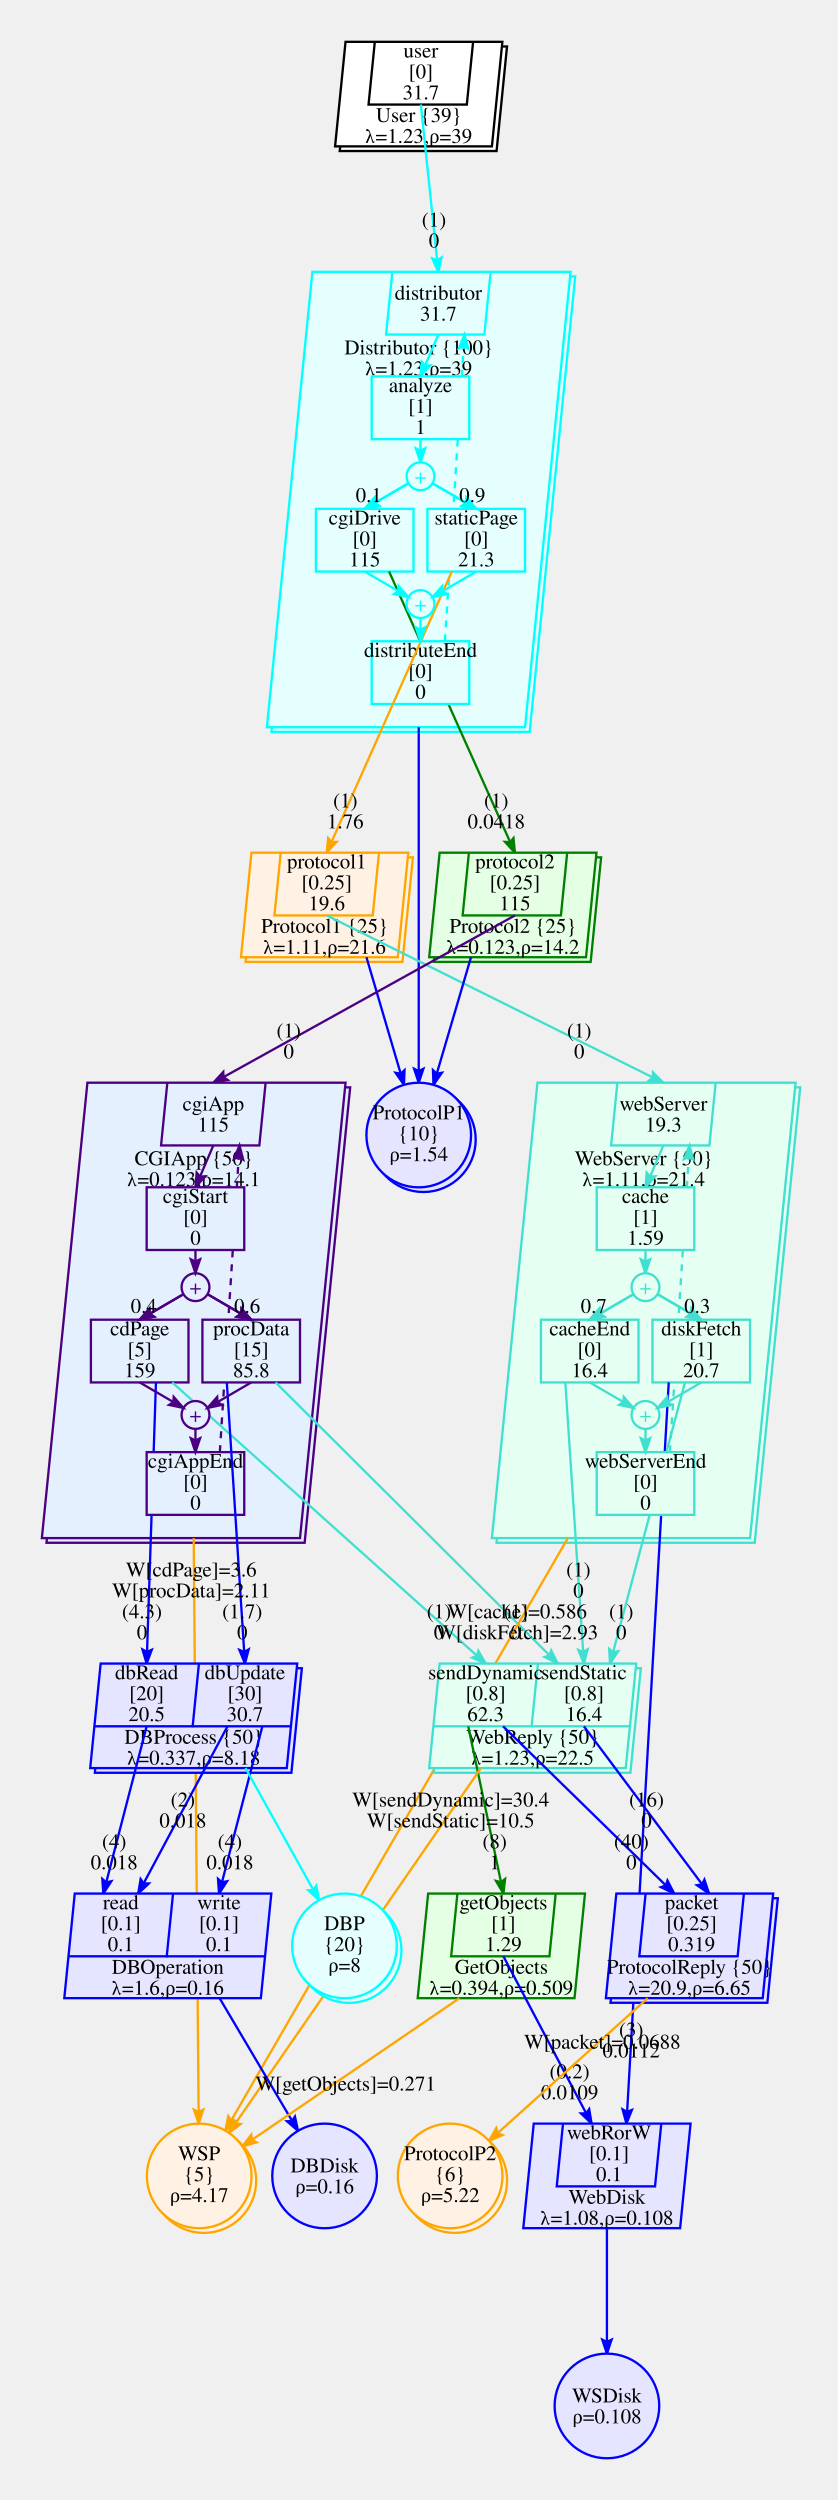
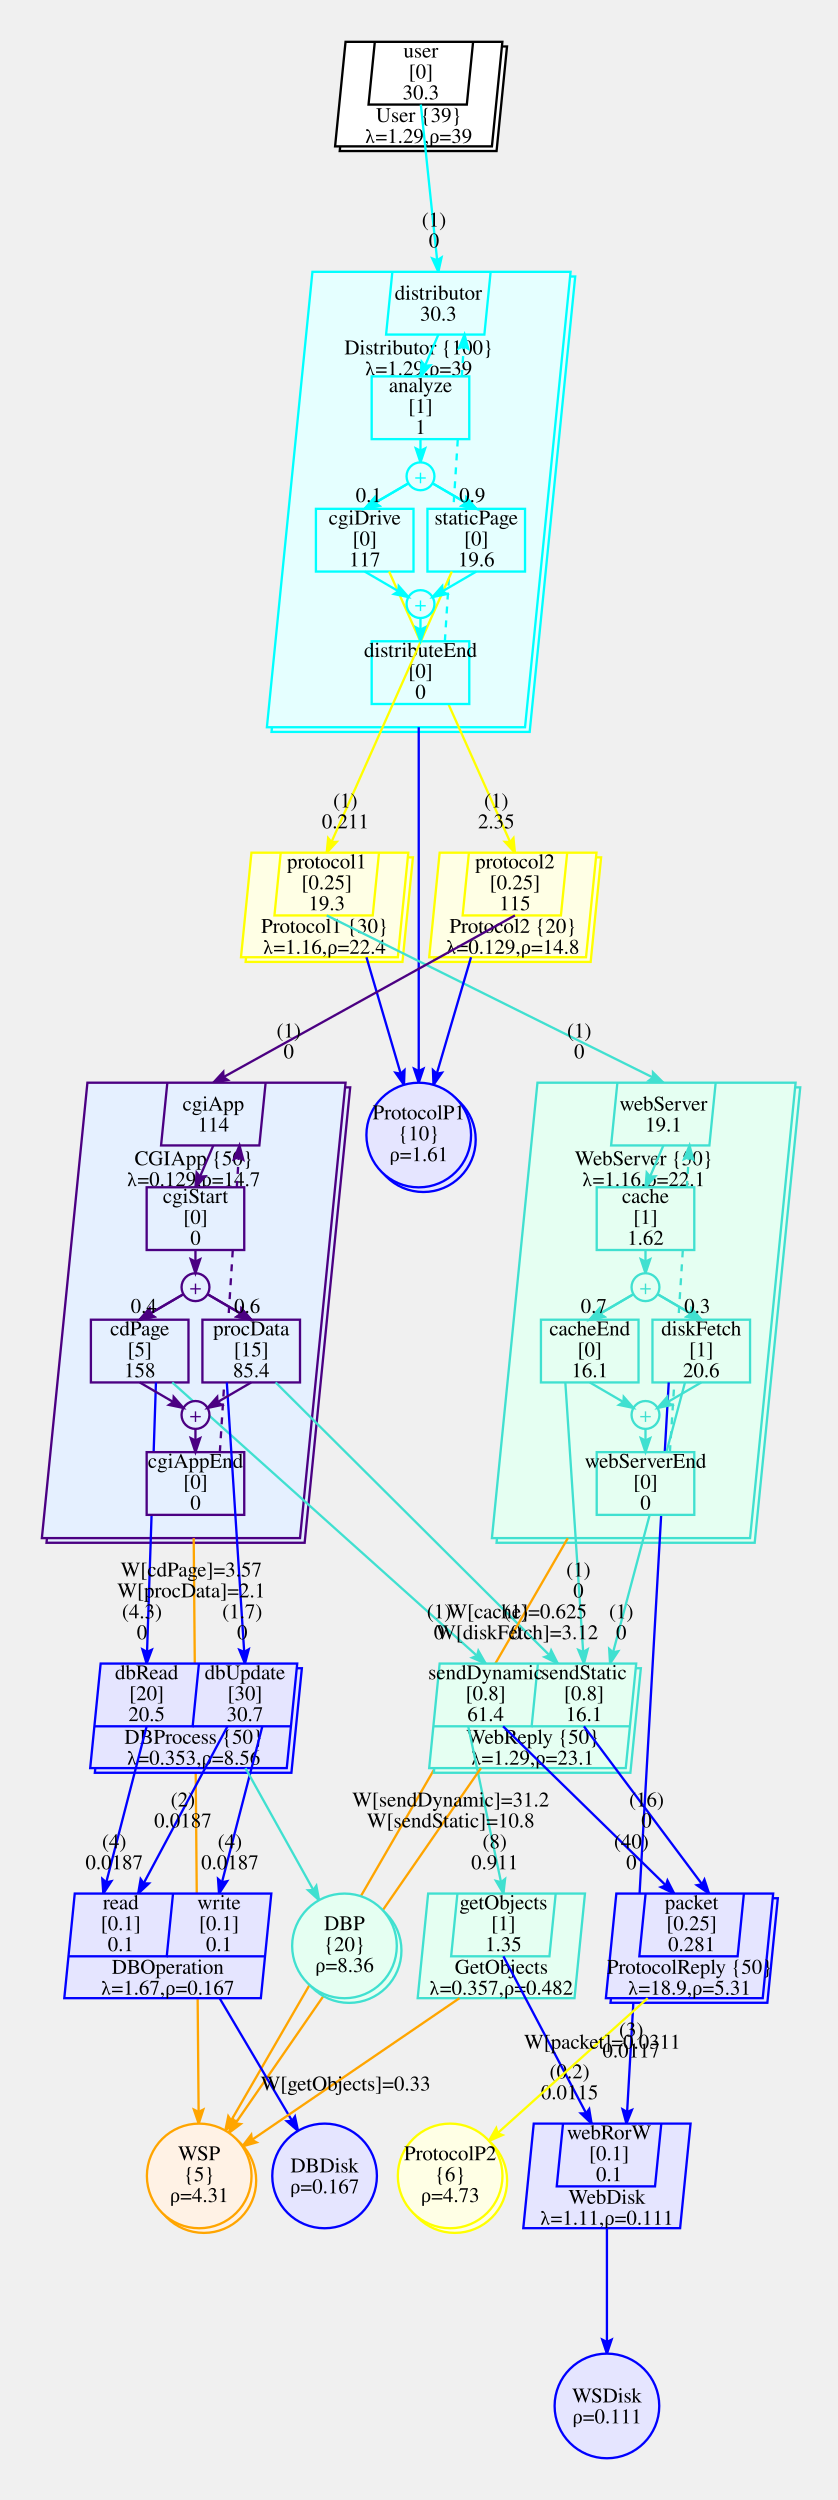
<svg xmlns="http://www.w3.org/2000/svg" width="5.006in" height="14.944in" viewBox="0 0 9010 26900">
  <polygon fill="#ffffff" stroke="black" stroke-width="25" points="3767.5,500 5455,500 5342.5,1625 3655,1625 " />
  <polygon fill="#ffffff" stroke="black" stroke-width="25" points="3717.5,450 5405,450 5292.5,1575 3605,1575 " />
-   <text x="4505" y="1538" font-family="Times" font-style="Roman" font-size="225" fill="black" text-anchor="middle">λ=1.23,ρ=39</text>
+   <text x="4505" y="1538" font-family="Times" font-style="Roman" font-size="225" fill="black" text-anchor="middle">λ=1.29,ρ=39</text>
  <text x="4505" y="1313" font-family="Times" font-style="Roman" font-size="225" fill="black" text-anchor="middle">User {39}</text>
  <polyline stroke="black" stroke-width="25" fill="none" points="4032.5,450 3965,1125 5022.5,1125 5090,450 " />
-   <text x="4528" y="1069" font-family="Times" font-style="Roman" font-size="225" fill="black" text-anchor="middle">31.7</text>
+   <text x="4528" y="1069" font-family="Times" font-style="Roman" font-size="225" fill="black" text-anchor="middle">30.3</text>
  <text x="4528" y="844" font-family="Times" font-style="Roman" font-size="225" fill="black" text-anchor="middle">[0]</text>
  <text x="4528" y="619" font-family="Times" font-style="Roman" font-size="225" fill="black" text-anchor="middle">user</text>
  <line x1="4527.5" y1="1125" x2="4716.25" y2="2925" stroke="Cyan" stroke-width="25" />
  <polygon fill="Cyan" stroke="Cyan" stroke-width="25" points="4716.25,2925 4750.33,2770.6 4703.21,2800.68 4650.88,2781.03 " />
  <text x="4669" y="2663" font-family="Times" font-style="Roman" font-size="225" fill="black" text-anchor="middle">0</text>
  <text x="4669" y="2438" font-family="Times" font-style="Roman" font-size="225" fill="black" text-anchor="middle">(1)</text>
  <polygon fill="#e5ffff" stroke="Cyan" stroke-width="25" points="3411.25,2975 6188.75,2975 5698.75,7875 2921.25,7875 " />
  <polygon fill="#e5ffff" stroke="Cyan" stroke-width="25" points="3361.25,2925 6138.75,2925 5648.75,7825 2871.25,7825 " />
-   <text x="4505" y="4038" font-family="Times" font-style="Roman" font-size="225" fill="black" text-anchor="middle">λ=1.23,ρ=39</text>
+   <text x="4505" y="4038" font-family="Times" font-style="Roman" font-size="225" fill="black" text-anchor="middle">λ=1.29,ρ=39</text>
  <text x="4505" y="3813" font-family="Times" font-style="Roman" font-size="225" fill="black" text-anchor="middle">Distributor {100}</text>
  <polyline stroke="Cyan" stroke-width="25" fill="none" points="4221.25,2925 4153.75,3600 5211.25,3600 5278.75,2925 " />
-   <text x="4716" y="3450" font-family="Times" font-style="Roman" font-size="225" fill="black" text-anchor="middle">31.7</text>
+   <text x="4716" y="3450" font-family="Times" font-style="Roman" font-size="225" fill="black" text-anchor="middle">30.3</text>
  <text x="4716" y="3225" font-family="Times" font-style="Roman" font-size="225" fill="black" text-anchor="middle">distributor</text>
  <line x1="4716.25" y1="3600" x2="4523.75" y2="4050" stroke="Cyan" stroke-width="25" />
  <polygon fill="Cyan" stroke="Cyan" stroke-width="25" points="4523.75,4050 4628.72,3931.75 4572.91,3935.07 4536.77,3892.42 " />
  <line x1="4786.25" y1="6900" x2="4997.5" y2="3600" stroke-dasharray="75" stroke="Cyan" stroke-width="25" />
  <polygon fill="Cyan" stroke="Cyan" stroke-width="25" points="4997.5,3600 4938.02,3746.5 4989.51,3724.74 5037.82,3752.89 " />
  <polygon fill="#e5ffff" stroke="Cyan" stroke-width="25" points="3998.75,4725 3998.75,4050 5048.75,4050 5048.75,4725 3998.75,4725 " />
  <text x="4524" y="4669" font-family="Times" font-style="Roman" font-size="225" fill="black" text-anchor="middle">1</text>
  <text x="4524" y="4444" font-family="Times" font-style="Roman" font-size="225" fill="black" text-anchor="middle">[1]</text>
  <text x="4524" y="4219" font-family="Times" font-style="Roman" font-size="225" fill="black" text-anchor="middle">analyze</text>
  <polygon fill="#e5ffff" stroke="Cyan" stroke-width="25" points="3398.75,6150 3398.75,5475 4448.75,5475 4448.75,6150 3398.75,6150 " />
-   <line x1="4186.25" y1="6150" x2="5540" y2="9175" stroke="Green" stroke-width="25" />
-   <polygon fill="Green" stroke="Green" stroke-width="25" points="5540,9175 5524.37,9017.66 5488.94,9060.9 5433.09,9058.51 " />
-   <text x="5339" y="8913" font-family="Times" font-style="Roman" font-size="225" fill="black" text-anchor="middle">0.0418</text>
+   <line x1="4186.25" y1="6150" x2="5540" y2="9175" stroke="Yellow" stroke-width="25" />
+   <polygon fill="Yellow" stroke="Yellow" stroke-width="25" points="5540,9175 5524.37,9017.66 5488.94,9060.9 5433.09,9058.51 " />
+   <text x="5339" y="8913" font-family="Times" font-style="Roman" font-size="225" fill="black" text-anchor="middle">2.35</text>
  <text x="5339" y="8688" font-family="Times" font-style="Roman" font-size="225" fill="black" text-anchor="middle">(1)</text>
-   <text x="3924" y="6094" font-family="Times" font-style="Roman" font-size="225" fill="black" text-anchor="middle">115</text>
+   <text x="3924" y="6094" font-family="Times" font-style="Roman" font-size="225" fill="black" text-anchor="middle">117</text>
  <text x="3924" y="5869" font-family="Times" font-style="Roman" font-size="225" fill="black" text-anchor="middle">[0]</text>
  <text x="3924" y="5644" font-family="Times" font-style="Roman" font-size="225" fill="black" text-anchor="middle">cgiDrive</text>
  <polygon fill="#e5ffff" stroke="Cyan" stroke-width="25" points="3998.75,7575 3998.75,6900 5048.75,6900 5048.75,7575 3998.75,7575 " />
  <text x="4524" y="7519" font-family="Times" font-style="Roman" font-size="225" fill="black" text-anchor="middle">0</text>
  <text x="4524" y="7294" font-family="Times" font-style="Roman" font-size="225" fill="black" text-anchor="middle">[0]</text>
  <text x="4524" y="7069" font-family="Times" font-style="Roman" font-size="225" fill="black" text-anchor="middle">distributeEnd</text>
  <polygon fill="#e5ffff" stroke="Cyan" stroke-width="25" points="4598.75,6150 4598.75,5475 5648.75,5475 5648.75,6150 4598.75,6150 " />
-   <line x1="4861.25" y1="6150" x2="3515" y2="9175" stroke="Orange" stroke-width="25" />
-   <polygon fill="Orange" stroke="Orange" stroke-width="25" points="3515,9175 3621.67,9058.29 3565.82,9060.8 3530.31,9017.63 " />
-   <text x="3715" y="8913" font-family="Times" font-style="Roman" font-size="225" fill="black" text-anchor="middle">1.76</text>
+   <line x1="4861.25" y1="6150" x2="3515" y2="9175" stroke="Yellow" stroke-width="25" />
+   <polygon fill="Yellow" stroke="Yellow" stroke-width="25" points="3515,9175 3621.67,9058.29 3565.82,9060.8 3530.31,9017.63 " />
+   <text x="3715" y="8913" font-family="Times" font-style="Roman" font-size="225" fill="black" text-anchor="middle">0.211</text>
  <text x="3715" y="8688" font-family="Times" font-style="Roman" font-size="225" fill="black" text-anchor="middle">(1)</text>
-   <text x="5124" y="6094" font-family="Times" font-style="Roman" font-size="225" fill="black" text-anchor="middle">21.3</text>
+   <text x="5124" y="6094" font-family="Times" font-style="Roman" font-size="225" fill="black" text-anchor="middle">19.6</text>
  <text x="5124" y="5869" font-family="Times" font-style="Roman" font-size="225" fill="black" text-anchor="middle">[0]</text>
  <text x="5124" y="5644" font-family="Times" font-style="Roman" font-size="225" fill="black" text-anchor="middle">staticPage</text>
  <line x1="4523.75" y1="4725" x2="4523.75" y2="4975" stroke="Cyan" stroke-width="25" />
  <polygon fill="Cyan" stroke="Cyan" stroke-width="25" points="4523.75,4975 4573.75,4825 4523.75,4850 4473.75,4825 " />
  <circle cx="4524" cy="6500" r="150" fill="#e5ffff" stroke="Cyan" stroke-width="25" />
  <text x="4524" y="6575" font-family="Times" font-style="Roman" font-size="225" fill="Cyan" text-anchor="middle">+</text>
  <line x1="3923.75" y1="6150" x2="4394.18" y2="6424.42" stroke="Cyan" stroke-width="25" />
  <polygon fill="Cyan" stroke="Cyan" stroke-width="25" points="4394.18,6424.42 4289.81,6305.65 4286.21,6361.44 4239.42,6392.03 " />
  <line x1="5123.75" y1="6150" x2="4653.32" y2="6424.42" stroke="Cyan" stroke-width="25" />
  <polygon fill="Cyan" stroke="Cyan" stroke-width="25" points="4653.32,6424.42 4808.08,6392.03 4761.29,6361.44 4757.69,6305.65 " />
  <circle cx="4524" cy="5125" r="150" fill="#e5ffff" stroke="Cyan" stroke-width="25" />
  <text x="4524" y="5200" font-family="Times" font-style="Roman" font-size="225" fill="Cyan" text-anchor="middle">+</text>
  <line x1="4394.18" y1="5200.58" x2="3923.75" y2="5475" stroke="Cyan" stroke-width="25" />
  <polygon fill="Cyan" stroke="Cyan" stroke-width="25" points="3923.75,5475 4078.51,5442.61 4031.72,5412.02 4028.12,5356.23 " />
  <line x1="4653.32" y1="5200.58" x2="5123.75" y2="5475" stroke="Cyan" stroke-width="25" />
  <polygon fill="Cyan" stroke="Cyan" stroke-width="25" points="5123.75,5475 5019.38,5356.23 5015.78,5412.02 4968.99,5442.61 " />
  <line x1="4394.18" y1="5200.58" x2="3923.75" y2="5475" stroke="Cyan" stroke-width="25" />
  <polygon fill="Cyan" stroke="Cyan" stroke-width="25" points="3923.75,5475 4078.51,5442.61 4031.72,5412.02 4028.12,5356.23 " />
  <line x1="4653.32" y1="5200.58" x2="5123.75" y2="5475" stroke="Cyan" stroke-width="25" />
  <polygon fill="Cyan" stroke="Cyan" stroke-width="25" points="5123.75,5475 5019.38,5356.23 5015.78,5412.02 4968.99,5442.61 " />
  <text x="3967" y="5402" font-family="Times" font-style="Roman" font-size="225" fill="black" text-anchor="middle">0.1</text>
  <text x="5081" y="5402" font-family="Times" font-style="Roman" font-size="225" fill="black" text-anchor="middle">0.9</text>
  <line x1="4523.75" y1="6650" x2="4523.75" y2="6900" stroke="Cyan" stroke-width="25" />
  <polygon fill="Cyan" stroke="Cyan" stroke-width="25" points="4523.75,6900 4573.75,6750 4523.75,6775 4473.75,6750 " />
  <line x1="4505" y1="7825" x2="4505" y2="11650" stroke="Blue" stroke-width="25" />
  <polygon fill="Blue" stroke="Blue" stroke-width="25" points="4505,11650 4555,11500 4505,11525 4455,11500 " />
-   <polygon fill="#fff2e5" stroke="Orange" stroke-width="25" points="2755,9225 4442.5,9225 4330,10350 2642.5,10350 " />
-   <polygon fill="#fff2e5" stroke="Orange" stroke-width="25" points="2705,9175 4392.5,9175 4280,10300 2592.5,10300 " />
-   <text x="3492" y="10263" font-family="Times" font-style="Roman" font-size="225" fill="black" text-anchor="middle">λ=1.11,ρ=21.6</text>
-   <text x="3492" y="10038" font-family="Times" font-style="Roman" font-size="225" fill="black" text-anchor="middle">Protocol1 {25}</text>
-   <polyline stroke="Orange" stroke-width="25" fill="none" points="3020,9175 2952.5,9850 4010,9850 4077.5,9175 " />
-   <text x="3515" y="9794" font-family="Times" font-style="Roman" font-size="225" fill="black" text-anchor="middle">19.6</text>
+   <polygon fill="#ffffe5" stroke="Yellow" stroke-width="25" points="2755,9225 4442.5,9225 4330,10350 2642.5,10350 " />
+   <polygon fill="#ffffe5" stroke="Yellow" stroke-width="25" points="2705,9175 4392.5,9175 4280,10300 2592.5,10300 " />
+   <text x="3492" y="10263" font-family="Times" font-style="Roman" font-size="225" fill="black" text-anchor="middle">λ=1.16,ρ=22.4</text>
+   <text x="3492" y="10038" font-family="Times" font-style="Roman" font-size="225" fill="black" text-anchor="middle">Protocol1 {30}</text>
+   <polyline stroke="Yellow" stroke-width="25" fill="none" points="3020,9175 2952.5,9850 4010,9850 4077.5,9175 " />
+   <text x="3515" y="9794" font-family="Times" font-style="Roman" font-size="225" fill="black" text-anchor="middle">19.3</text>
  <text x="3515" y="9569" font-family="Times" font-style="Roman" font-size="225" fill="black" text-anchor="middle">[0.25]</text>
  <text x="3515" y="9344" font-family="Times" font-style="Roman" font-size="225" fill="black" text-anchor="middle">protocol1</text>
  <line x1="3515" y1="9850" x2="7137.5" y2="11650" stroke="Turquoise" stroke-width="25" />
  <polygon fill="Turquoise" stroke="Turquoise" stroke-width="25" points="7137.5,11650 7025.42,11538.5 7025.56,11594.4 6980.92,11628 " />
  <text x="6232" y="11388" font-family="Times" font-style="Roman" font-size="225" fill="black" text-anchor="middle">0</text>
  <text x="6232" y="11163" font-family="Times" font-style="Roman" font-size="225" fill="black" text-anchor="middle">(1)</text>
  <line x1="3942.5" y1="10300" x2="4346.28" y2="11672.9" stroke="Blue" stroke-width="25" />
  <polygon fill="Blue" stroke="Blue" stroke-width="25" points="4346.28,11672.9 4351.92,11514.8 4311.01,11552.9 4255.99,11543.1 " />
-   <polygon fill="#e5ffe5" stroke="Green" stroke-width="25" points="4780,9225 6467.5,9225 6355,10350 4667.5,10350 " />
-   <polygon fill="#e5ffe5" stroke="Green" stroke-width="25" points="4730,9175 6417.5,9175 6305,10300 4617.5,10300 " />
-   <text x="5518" y="10263" font-family="Times" font-style="Roman" font-size="225" fill="black" text-anchor="middle">λ=0.123,ρ=14.2</text>
-   <text x="5518" y="10038" font-family="Times" font-style="Roman" font-size="225" fill="black" text-anchor="middle">Protocol2 {25}</text>
-   <polyline stroke="Green" stroke-width="25" fill="none" points="5045,9175 4977.5,9850 6035,9850 6102.5,9175 " />
+   <polygon fill="#ffffe5" stroke="Yellow" stroke-width="25" points="4780,9225 6467.5,9225 6355,10350 4667.5,10350 " />
+   <polygon fill="#ffffe5" stroke="Yellow" stroke-width="25" points="4730,9175 6417.5,9175 6305,10300 4617.5,10300 " />
+   <text x="5518" y="10263" font-family="Times" font-style="Roman" font-size="225" fill="black" text-anchor="middle">λ=0.129,ρ=14.8</text>
+   <text x="5518" y="10038" font-family="Times" font-style="Roman" font-size="225" fill="black" text-anchor="middle">Protocol2 {20}</text>
+   <polyline stroke="Yellow" stroke-width="25" fill="none" points="5045,9175 4977.5,9850 6035,9850 6102.5,9175 " />
  <text x="5540" y="9794" font-family="Times" font-style="Roman" font-size="225" fill="black" text-anchor="middle">115</text>
  <text x="5540" y="9569" font-family="Times" font-style="Roman" font-size="225" fill="black" text-anchor="middle">[0.25]</text>
  <text x="5540" y="9344" font-family="Times" font-style="Roman" font-size="225" fill="black" text-anchor="middle">protocol2</text>
  <line x1="5540" y1="9850" x2="2295" y2="11650" stroke="Indigo" stroke-width="25" />
  <polygon fill="Indigo" stroke="Indigo" stroke-width="25" points="2295,11650 2450.42,11621 2404.31,11589.4 2401.92,11533.5 " />
  <text x="3106" y="11388" font-family="Times" font-style="Roman" font-size="225" fill="black" text-anchor="middle">0</text>
  <text x="3106" y="11163" font-family="Times" font-style="Roman" font-size="225" fill="black" text-anchor="middle">(1)</text>
  <line x1="5067.5" y1="10300" x2="4663.72" y2="11672.9" stroke="Blue" stroke-width="25" />
  <polygon fill="Blue" stroke="Blue" stroke-width="25" points="4663.72,11672.9 4754.01,11543.1 4698.99,11552.9 4658.08,11514.8 " />
  <polygon fill="#e5f0ff" stroke="Indigo" stroke-width="25" points="990,11700 3767.5,11700 3277.5,16600 500,16600 " />
  <polygon fill="#e5f0ff" stroke="Indigo" stroke-width="25" points="940,11650 3717.5,11650 3227.5,16550 450,16550 " />
-   <text x="2084" y="12763" font-family="Times" font-style="Roman" font-size="225" fill="black" text-anchor="middle">λ=0.123,ρ=14.1</text>
+   <text x="2084" y="12763" font-family="Times" font-style="Roman" font-size="225" fill="black" text-anchor="middle">λ=0.129,ρ=14.7</text>
  <text x="2084" y="12538" font-family="Times" font-style="Roman" font-size="225" fill="black" text-anchor="middle">CGIApp {50}</text>
  <polyline stroke="Indigo" stroke-width="25" fill="none" points="1800,11650 1732.5,12325 2790,12325 2857.5,11650 " />
-   <text x="2295" y="12175" font-family="Times" font-style="Roman" font-size="225" fill="black" text-anchor="middle">115</text>
+   <text x="2295" y="12175" font-family="Times" font-style="Roman" font-size="225" fill="black" text-anchor="middle">114</text>
  <text x="2295" y="11950" font-family="Times" font-style="Roman" font-size="225" fill="black" text-anchor="middle">cgiApp</text>
  <line x1="2295" y1="12325" x2="2102.5" y2="12775" stroke="Indigo" stroke-width="25" />
  <polygon fill="Indigo" stroke="Indigo" stroke-width="25" points="2102.5,12775 2207.47,12656.8 2151.66,12660.1 2115.52,12617.4 " />
  <line x1="2365" y1="15625" x2="2576.25" y2="12325" stroke-dasharray="75" stroke="Indigo" stroke-width="25" />
  <polygon fill="Indigo" stroke="Indigo" stroke-width="25" points="2576.25,12325 2516.77,12471.5 2568.26,12449.7 2616.57,12477.9 " />
  <polygon fill="#e5f0ff" stroke="Indigo" stroke-width="25" points="977.5,14875 977.5,14200 2027.5,14200 2027.5,14875 977.5,14875 " />
  <line x1="1677.5" y1="14875" x2="1577.5" y2="17900" stroke="Blue" stroke-width="25" />
  <polygon fill="Blue" stroke="Blue" stroke-width="25" points="1577.5,17900 1632.43,17751.7 1581.63,17775.1 1532.48,17748.4 " />
  <text x="1527" y="17638" font-family="Times" font-style="Roman" font-size="225" fill="black" text-anchor="middle">0</text>
  <text x="1527" y="17413" font-family="Times" font-style="Roman" font-size="225" fill="black" text-anchor="middle">(4.3)</text>
  <line x1="1852.5" y1="14875" x2="5225" y2="17900" stroke="Turquoise" stroke-width="25" />
  <polygon fill="Turquoise" stroke="Turquoise" stroke-width="25" points="5225,17900 5146.72,17762.6 5131.95,17816.5 5079.95,17837.1 " />
  <text x="4723" y="17638" font-family="Times" font-style="Roman" font-size="225" fill="black" text-anchor="middle">0</text>
  <text x="4723" y="17413" font-family="Times" font-style="Roman" font-size="225" fill="black" text-anchor="middle">(1)</text>
-   <text x="1503" y="14819" font-family="Times" font-style="Roman" font-size="225" fill="black" text-anchor="middle">159</text>
+   <text x="1503" y="14819" font-family="Times" font-style="Roman" font-size="225" fill="black" text-anchor="middle">158</text>
  <text x="1503" y="14594" font-family="Times" font-style="Roman" font-size="225" fill="black" text-anchor="middle">[5]</text>
  <text x="1503" y="14369" font-family="Times" font-style="Roman" font-size="225" fill="black" text-anchor="middle">cdPage</text>
  <polygon fill="#e5f0ff" stroke="Indigo" stroke-width="25" points="1577.5,16300 1577.5,15625 2627.5,15625 2627.5,16300 1577.5,16300 " />
  <text x="2103" y="16244" font-family="Times" font-style="Roman" font-size="225" fill="black" text-anchor="middle">0</text>
  <text x="2103" y="16019" font-family="Times" font-style="Roman" font-size="225" fill="black" text-anchor="middle">[0]</text>
  <text x="2103" y="15794" font-family="Times" font-style="Roman" font-size="225" fill="black" text-anchor="middle">cgiAppEnd</text>
  <polygon fill="#e5f0ff" stroke="Indigo" stroke-width="25" points="1577.5,13450 1577.5,12775 2627.5,12775 2627.5,13450 1577.5,13450 " />
  <text x="2103" y="13394" font-family="Times" font-style="Roman" font-size="225" fill="black" text-anchor="middle">0</text>
  <text x="2103" y="13169" font-family="Times" font-style="Roman" font-size="225" fill="black" text-anchor="middle">[0]</text>
  <text x="2103" y="12944" font-family="Times" font-style="Roman" font-size="225" fill="black" text-anchor="middle">cgiStart</text>
  <polygon fill="#e5f0ff" stroke="Indigo" stroke-width="25" points="2177.5,14875 2177.5,14200 3227.5,14200 3227.5,14875 2177.5,14875 " />
  <line x1="2440" y1="14875" x2="2635" y2="17900" stroke="Blue" stroke-width="25" />
  <polygon fill="Blue" stroke="Blue" stroke-width="25" points="2635,17900 2675.25,17747.1 2626.96,17775.3 2575.45,17753.5 " />
  <text x="2606" y="17638" font-family="Times" font-style="Roman" font-size="225" fill="black" text-anchor="middle">0</text>
  <text x="2606" y="17413" font-family="Times" font-style="Roman" font-size="225" fill="black" text-anchor="middle">(1.7)</text>
  <line x1="2965" y1="14875" x2="6001.25" y2="17900" stroke="Turquoise" stroke-width="25" />
  <polygon fill="Turquoise" stroke="Turquoise" stroke-width="25" points="6001.25,17900 5930.28,17758.7 5912.7,17811.8 5859.7,17829.6 " />
  <text x="5550" y="17638" font-family="Times" font-style="Roman" font-size="225" fill="black" text-anchor="middle">0</text>
  <text x="5550" y="17413" font-family="Times" font-style="Roman" font-size="225" fill="black" text-anchor="middle">(1)</text>
-   <text x="2703" y="14819" font-family="Times" font-style="Roman" font-size="225" fill="black" text-anchor="middle">85.8</text>
+   <text x="2703" y="14819" font-family="Times" font-style="Roman" font-size="225" fill="black" text-anchor="middle">85.4</text>
  <text x="2703" y="14594" font-family="Times" font-style="Roman" font-size="225" fill="black" text-anchor="middle">[15]</text>
  <text x="2703" y="14369" font-family="Times" font-style="Roman" font-size="225" fill="black" text-anchor="middle">procData</text>
  <circle cx="2103" cy="15225" r="150" fill="#e5f0ff" stroke="Indigo" stroke-width="25" />
  <text x="2103" y="15300" font-family="Times" font-style="Roman" font-size="225" fill="Indigo" text-anchor="middle">+</text>
  <line x1="1502.5" y1="14875" x2="1972.93" y2="15149.4" stroke="Indigo" stroke-width="25" />
  <polygon fill="Indigo" stroke="Indigo" stroke-width="25" points="1972.93,15149.4 1868.56,15030.6 1864.96,15086.4 1818.17,15117 " />
  <line x1="2702.5" y1="14875" x2="2232.07" y2="15149.4" stroke="Indigo" stroke-width="25" />
  <polygon fill="Indigo" stroke="Indigo" stroke-width="25" points="2232.07,15149.4 2386.83,15117 2340.04,15086.4 2336.44,15030.6 " />
  <circle cx="2103" cy="13850" r="150" fill="#e5f0ff" stroke="Indigo" stroke-width="25" />
  <text x="2103" y="13925" font-family="Times" font-style="Roman" font-size="225" fill="Indigo" text-anchor="middle">+</text>
  <line x1="1972.93" y1="13925.6" x2="1502.5" y2="14200" stroke="Indigo" stroke-width="25" />
  <polygon fill="Indigo" stroke="Indigo" stroke-width="25" points="1502.5,14200 1657.26,14167.6 1610.47,14137 1606.87,14081.2 " />
  <line x1="2232.07" y1="13925.6" x2="2702.5" y2="14200" stroke="Indigo" stroke-width="25" />
  <polygon fill="Indigo" stroke="Indigo" stroke-width="25" points="2702.5,14200 2598.13,14081.2 2594.53,14137 2547.74,14167.6 " />
  <line x1="1972.93" y1="13925.6" x2="1502.5" y2="14200" stroke="Indigo" stroke-width="25" />
  <polygon fill="Indigo" stroke="Indigo" stroke-width="25" points="1502.5,14200 1657.26,14167.6 1610.47,14137 1606.87,14081.2 " />
  <line x1="2232.07" y1="13925.6" x2="2702.5" y2="14200" stroke="Indigo" stroke-width="25" />
  <polygon fill="Indigo" stroke="Indigo" stroke-width="25" points="2702.5,14200 2598.13,14081.2 2594.53,14137 2547.74,14167.6 " />
  <text x="1546" y="14127" font-family="Times" font-style="Roman" font-size="225" fill="black" text-anchor="middle">0.4</text>
  <text x="2659" y="14127" font-family="Times" font-style="Roman" font-size="225" fill="black" text-anchor="middle">0.6</text>
  <line x1="2102.5" y1="15375" x2="2102.5" y2="15625" stroke="Indigo" stroke-width="25" />
  <polygon fill="Indigo" stroke="Indigo" stroke-width="25" points="2102.5,15625 2152.5,15475 2102.5,15500 2052.5,15475 " />
  <line x1="2102.5" y1="13450" x2="2102.5" y2="13700" stroke="Indigo" stroke-width="25" />
  <polygon fill="Indigo" stroke="Indigo" stroke-width="25" points="2102.5,13700 2152.5,13550 2102.5,13575 2052.5,13550 " />
  <line x1="2083.75" y1="16550" x2="2137.68" y2="22850" stroke="Orange" stroke-width="25" />
  <polygon fill="Orange" stroke="Orange" stroke-width="25" points="2137.68,22850 2186.4,22699.6 2136.61,22725 2086.4,22700.5 " />
-   <text x="2057" y="17188" font-family="Times" font-style="Roman" font-size="225" fill="black" text-anchor="middle">W[procData]=2.11</text>
-   <text x="2057" y="16963" font-family="Times" font-style="Roman" font-size="225" fill="black" text-anchor="middle">W[cdPage]=3.6</text>
+   <text x="2057" y="17188" font-family="Times" font-style="Roman" font-size="225" fill="black" text-anchor="middle">W[procData]=2.1</text>
+   <text x="2057" y="16963" font-family="Times" font-style="Roman" font-size="225" fill="black" text-anchor="middle">W[cdPage]=3.57</text>
  <circle cx="4555" cy="12263" r="563" fill="#e5e5ff" stroke="Blue" stroke-width="25" />
  <circle cx="4505" cy="12213" r="563" fill="#e5e5ff" stroke="Blue" stroke-width="25" />
-   <text x="4505" y="12494" font-family="Times" font-style="Roman" font-size="225" fill="black" text-anchor="middle">ρ=1.54</text>
+   <text x="4505" y="12494" font-family="Times" font-style="Roman" font-size="225" fill="black" text-anchor="middle">ρ=1.61</text>
  <text x="4505" y="12269" font-family="Times" font-style="Roman" font-size="225" fill="black" text-anchor="middle">{10}</text>
  <text x="4505" y="12044" font-family="Times" font-style="Roman" font-size="225" fill="black" text-anchor="middle">ProtocolP1</text>
  <polygon fill="#e5fff2" stroke="Turquoise" stroke-width="25" points="5832.5,11700 8610,11700 8120,16600 5342.5,16600 " />
  <polygon fill="#e5fff2" stroke="Turquoise" stroke-width="25" points="5782.5,11650 8560,11650 8070,16550 5292.5,16550 " />
-   <text x="6926" y="12763" font-family="Times" font-style="Roman" font-size="225" fill="black" text-anchor="middle">λ=1.11,ρ=21.4</text>
+   <text x="6926" y="12763" font-family="Times" font-style="Roman" font-size="225" fill="black" text-anchor="middle">λ=1.16,ρ=22.1</text>
  <text x="6926" y="12538" font-family="Times" font-style="Roman" font-size="225" fill="black" text-anchor="middle">WebServer {50}</text>
  <polyline stroke="Turquoise" stroke-width="25" fill="none" points="6642.5,11650 6575,12325 7632.5,12325 7700,11650 " />
-   <text x="7138" y="12175" font-family="Times" font-style="Roman" font-size="225" fill="black" text-anchor="middle">19.3</text>
+   <text x="7138" y="12175" font-family="Times" font-style="Roman" font-size="225" fill="black" text-anchor="middle">19.1</text>
  <text x="7138" y="11950" font-family="Times" font-style="Roman" font-size="225" fill="black" text-anchor="middle">webServer</text>
  <line x1="7137.5" y1="12325" x2="6945" y2="12775" stroke="Turquoise" stroke-width="25" />
  <polygon fill="Turquoise" stroke="Turquoise" stroke-width="25" points="6945,12775 7049.97,12656.8 6994.16,12660.1 6958.02,12617.4 " />
  <line x1="7207.5" y1="15625" x2="7418.75" y2="12325" stroke-dasharray="75" stroke="Turquoise" stroke-width="25" />
  <polygon fill="Turquoise" stroke="Turquoise" stroke-width="25" points="7418.75,12325 7359.27,12471.5 7410.76,12449.7 7459.07,12477.9 " />
  <polygon fill="#e5fff2" stroke="Turquoise" stroke-width="25" points="6420,13450 6420,12775 7470,12775 7470,13450 6420,13450 " />
-   <text x="6945" y="13394" font-family="Times" font-style="Roman" font-size="225" fill="black" text-anchor="middle">1.59</text>
+   <text x="6945" y="13394" font-family="Times" font-style="Roman" font-size="225" fill="black" text-anchor="middle">1.62</text>
  <text x="6945" y="13169" font-family="Times" font-style="Roman" font-size="225" fill="black" text-anchor="middle">[1]</text>
  <text x="6945" y="12944" font-family="Times" font-style="Roman" font-size="225" fill="black" text-anchor="middle">cache</text>
  <polygon fill="#e5fff2" stroke="Turquoise" stroke-width="25" points="5820,14875 5820,14200 6870,14200 6870,14875 5820,14875 " />
  <line x1="6082.5" y1="14875" x2="6282.5" y2="17900" stroke="Turquoise" stroke-width="25" />
  <polygon fill="Turquoise" stroke="Turquoise" stroke-width="25" points="6282.5,17900 6322.5,17747 6274.25,17775.3 6222.71,17753.6 " />
  <text x="6223" y="17188" font-family="Times" font-style="Roman" font-size="225" fill="black" text-anchor="middle">0</text>
  <text x="6223" y="16963" font-family="Times" font-style="Roman" font-size="225" fill="black" text-anchor="middle">(1)</text>
-   <text x="6345" y="14819" font-family="Times" font-style="Roman" font-size="225" fill="black" text-anchor="middle">16.4</text>
+   <text x="6345" y="14819" font-family="Times" font-style="Roman" font-size="225" fill="black" text-anchor="middle">16.1</text>
  <text x="6345" y="14594" font-family="Times" font-style="Roman" font-size="225" fill="black" text-anchor="middle">[0]</text>
  <text x="6345" y="14369" font-family="Times" font-style="Roman" font-size="225" fill="black" text-anchor="middle">cacheEnd</text>
  <polygon fill="#e5fff2" stroke="Turquoise" stroke-width="25" points="7020,14875 7020,14200 8070,14200 8070,14875 7020,14875 " />
  <line x1="7195" y1="14875" x2="6740" y2="22850" stroke="Blue" stroke-width="25" />
  <polygon fill="Blue" stroke="Blue" stroke-width="25" points="6740,22850 6798.46,22703.1 6747.12,22725.2 6698.63,22697.4 " />
-   <text x="6791" y="22138" font-family="Times" font-style="Roman" font-size="225" fill="black" text-anchor="middle">0.0112</text>
+   <text x="6791" y="22138" font-family="Times" font-style="Roman" font-size="225" fill="black" text-anchor="middle">0.0117</text>
  <text x="6791" y="21913" font-family="Times" font-style="Roman" font-size="225" fill="black" text-anchor="middle">(3)</text>
  <line x1="7370" y1="14875" x2="6563.75" y2="17900" stroke="Turquoise" stroke-width="25" />
  <polygon fill="Turquoise" stroke="Turquoise" stroke-width="25" points="6563.75,17900 6650.69,17767.9 6595.94,17779.2 6554.07,17742.2 " />
  <text x="6684" y="17638" font-family="Times" font-style="Roman" font-size="225" fill="black" text-anchor="middle">0</text>
  <text x="6684" y="17413" font-family="Times" font-style="Roman" font-size="225" fill="black" text-anchor="middle">(1)</text>
-   <text x="7545" y="14819" font-family="Times" font-style="Roman" font-size="225" fill="black" text-anchor="middle">20.7</text>
+   <text x="7545" y="14819" font-family="Times" font-style="Roman" font-size="225" fill="black" text-anchor="middle">20.6</text>
  <text x="7545" y="14594" font-family="Times" font-style="Roman" font-size="225" fill="black" text-anchor="middle">[1]</text>
  <text x="7545" y="14369" font-family="Times" font-style="Roman" font-size="225" fill="black" text-anchor="middle">diskFetch</text>
  <polygon fill="#e5fff2" stroke="Turquoise" stroke-width="25" points="6420,16300 6420,15625 7470,15625 7470,16300 6420,16300 " />
  <text x="6945" y="16244" font-family="Times" font-style="Roman" font-size="225" fill="black" text-anchor="middle">0</text>
  <text x="6945" y="16019" font-family="Times" font-style="Roman" font-size="225" fill="black" text-anchor="middle">[0]</text>
  <text x="6945" y="15794" font-family="Times" font-style="Roman" font-size="225" fill="black" text-anchor="middle">webServerEnd</text>
  <line x1="6945" y1="13450" x2="6945" y2="13700" stroke="Turquoise" stroke-width="25" />
  <polygon fill="Turquoise" stroke="Turquoise" stroke-width="25" points="6945,13700 6995,13550 6945,13575 6895,13550 " />
  <circle cx="6945" cy="15225" r="150" fill="#e5fff2" stroke="Turquoise" stroke-width="25" />
  <text x="6945" y="15300" font-family="Times" font-style="Roman" font-size="225" fill="Turquoise" text-anchor="middle">+</text>
  <line x1="6345" y1="14875" x2="6815.43" y2="15149.4" stroke="Turquoise" stroke-width="25" />
  <polygon fill="Turquoise" stroke="Turquoise" stroke-width="25" points="6815.43,15149.4 6711.06,15030.6 6707.46,15086.4 6660.67,15117 " />
  <line x1="7545" y1="14875" x2="7074.57" y2="15149.4" stroke="Turquoise" stroke-width="25" />
  <polygon fill="Turquoise" stroke="Turquoise" stroke-width="25" points="7074.57,15149.4 7229.33,15117 7182.54,15086.4 7178.94,15030.6 " />
  <circle cx="6945" cy="13850" r="150" fill="#e5fff2" stroke="Turquoise" stroke-width="25" />
  <text x="6945" y="13925" font-family="Times" font-style="Roman" font-size="225" fill="Turquoise" text-anchor="middle">+</text>
  <line x1="6815.43" y1="13925.6" x2="6345" y2="14200" stroke="Turquoise" stroke-width="25" />
  <polygon fill="Turquoise" stroke="Turquoise" stroke-width="25" points="6345,14200 6499.76,14167.6 6452.97,14137 6449.37,14081.2 " />
  <line x1="7074.57" y1="13925.6" x2="7545" y2="14200" stroke="Turquoise" stroke-width="25" />
  <polygon fill="Turquoise" stroke="Turquoise" stroke-width="25" points="7545,14200 7440.63,14081.2 7437.03,14137 7390.24,14167.6 " />
  <line x1="6815.43" y1="13925.6" x2="6345" y2="14200" stroke="Turquoise" stroke-width="25" />
  <polygon fill="Turquoise" stroke="Turquoise" stroke-width="25" points="6345,14200 6499.76,14167.6 6452.97,14137 6449.37,14081.2 " />
  <line x1="7074.57" y1="13925.6" x2="7545" y2="14200" stroke="Turquoise" stroke-width="25" />
  <polygon fill="Turquoise" stroke="Turquoise" stroke-width="25" points="7545,14200 7440.63,14081.2 7437.03,14137 7390.24,14167.6 " />
  <text x="6388" y="14127" font-family="Times" font-style="Roman" font-size="225" fill="black" text-anchor="middle">0.7</text>
  <text x="7502" y="14127" font-family="Times" font-style="Roman" font-size="225" fill="black" text-anchor="middle">0.3</text>
  <line x1="6945" y1="15375" x2="6945" y2="15625" stroke="Turquoise" stroke-width="25" />
  <polygon fill="Turquoise" stroke="Turquoise" stroke-width="25" points="6945,15625 6995,15475 6945,15500 6895,15475 " />
  <line x1="6109.37" y1="16550" x2="2424.01" y2="22925.5" stroke="Orange" stroke-width="25" />
  <polygon fill="Orange" stroke="Orange" stroke-width="25" points="2424.01,22925.5 2542.36,22820.7 2486.56,22817.3 2455.79,22770.6 " />
-   <text x="5564" y="17638" font-family="Times" font-style="Roman" font-size="225" fill="black" text-anchor="middle">W[diskFetch]=2.93</text>
-   <text x="5564" y="17413" font-family="Times" font-style="Roman" font-size="225" fill="black" text-anchor="middle">W[cache]=0.586</text>
+   <text x="5564" y="17638" font-family="Times" font-style="Roman" font-size="225" fill="black" text-anchor="middle">W[diskFetch]=3.12</text>
+   <text x="5564" y="17413" font-family="Times" font-style="Roman" font-size="225" fill="black" text-anchor="middle">W[cache]=0.625</text>
  <polygon fill="#e5e5ff" stroke="Blue" stroke-width="25" points="1132.5,17950 3247.5,17950 3135,19075 1020,19075 " />
  <polygon fill="#e5e5ff" stroke="Blue" stroke-width="25" points="1082.5,17900 3197.5,17900 3085,19025 970,19025 " />
-   <text x="2084" y="18988" font-family="Times" font-style="Roman" font-size="225" fill="black" text-anchor="middle">λ=0.337,ρ=8.18</text>
+   <text x="2084" y="18988" font-family="Times" font-style="Roman" font-size="225" fill="black" text-anchor="middle">λ=0.353,ρ=8.56</text>
  <text x="2084" y="18763" font-family="Times" font-style="Roman" font-size="225" fill="black" text-anchor="middle">DBProcess {50}</text>
  <polyline stroke="Blue" stroke-width="25" fill="none" points="1015,18575 2072.5,18575 2140,17900 " />
  <text x="1577" y="18519" font-family="Times" font-style="Roman" font-size="225" fill="black" text-anchor="middle">20.5</text>
  <text x="1577" y="18294" font-family="Times" font-style="Roman" font-size="225" fill="black" text-anchor="middle">[20]</text>
  <text x="1577" y="18069" font-family="Times" font-style="Roman" font-size="225" fill="black" text-anchor="middle">dbRead</text>
  <line x1="1577.5" y1="18575" x2="1111.25" y2="20375" stroke="Blue" stroke-width="25" />
  <polygon fill="Blue" stroke="Blue" stroke-width="25" points="1111.25,20375 1197.27,20242.3 1142.59,20254 1100.46,20217.3 " />
-   <text x="1228" y="20113" font-family="Times" font-style="Roman" font-size="225" fill="black" text-anchor="middle">0.018</text>
+   <text x="1228" y="20113" font-family="Times" font-style="Roman" font-size="225" fill="black" text-anchor="middle">0.0187</text>
  <text x="1228" y="19888" font-family="Times" font-style="Roman" font-size="225" fill="black" text-anchor="middle">(4)</text>
  <line x1="2072.5" y1="18575" x2="3130" y2="18575" stroke="Blue" stroke-width="25" />
  <text x="2635" y="18519" font-family="Times" font-style="Roman" font-size="225" fill="black" text-anchor="middle">30.7</text>
  <text x="2635" y="18294" font-family="Times" font-style="Roman" font-size="225" fill="black" text-anchor="middle">[30]</text>
  <text x="2635" y="18069" font-family="Times" font-style="Roman" font-size="225" fill="black" text-anchor="middle">dbUpdate</text>
  <line x1="2447.5" y1="18575" x2="1486.25" y2="20375" stroke="Blue" stroke-width="25" />
  <polygon fill="Blue" stroke="Blue" stroke-width="25" points="1486.25,20375 1601.01,20266.2 1545.13,20264.7 1512.8,20219.1 " />
-   <text x="1967" y="19663" font-family="Times" font-style="Roman" font-size="225" fill="black" text-anchor="middle">0.018</text>
+   <text x="1967" y="19663" font-family="Times" font-style="Roman" font-size="225" fill="black" text-anchor="middle">0.0187</text>
  <text x="1967" y="19438" font-family="Times" font-style="Roman" font-size="225" fill="black" text-anchor="middle">(2)</text>
  <line x1="2822.5" y1="18575" x2="2356.25" y2="20375" stroke="Blue" stroke-width="25" />
  <polygon fill="Blue" stroke="Blue" stroke-width="25" points="2356.25,20375 2442.27,20242.3 2387.59,20254 2345.46,20217.3 " />
-   <text x="2473" y="20113" font-family="Times" font-style="Roman" font-size="225" fill="black" text-anchor="middle">0.018</text>
+   <text x="2473" y="20113" font-family="Times" font-style="Roman" font-size="225" fill="black" text-anchor="middle">0.0187</text>
  <text x="2473" y="19888" font-family="Times" font-style="Roman" font-size="225" fill="black" text-anchor="middle">(4)</text>
-   <line x1="2640.62" y1="19025" x2="3432.46" y2="20446.1" stroke="Cyan" stroke-width="25" />
-   <polygon fill="Cyan" stroke="Cyan" stroke-width="25" points="3432.46,20446.1 3403.13,20290.8 3371.62,20336.9 3315.78,20339.4 " />
+   <line x1="2640.62" y1="19025" x2="3432.46" y2="20446.1" stroke="Turquoise" stroke-width="25" />
+   <polygon fill="Turquoise" stroke="Turquoise" stroke-width="25" points="3432.46,20446.1 3403.13,20290.8 3371.62,20336.9 3315.78,20339.4 " />
  <polygon fill="#e5fff2" stroke="Turquoise" stroke-width="25" points="4780,17950 6895,17950 6782.5,19075 4667.5,19075 " />
  <polygon fill="#e5fff2" stroke="Turquoise" stroke-width="25" points="4730,17900 6845,17900 6732.5,19025 4617.5,19025 " />
-   <text x="5731" y="18988" font-family="Times" font-style="Roman" font-size="225" fill="black" text-anchor="middle">λ=1.23,ρ=22.5</text>
+   <text x="5731" y="18988" font-family="Times" font-style="Roman" font-size="225" fill="black" text-anchor="middle">λ=1.29,ρ=23.1</text>
  <text x="5731" y="18763" font-family="Times" font-style="Roman" font-size="225" fill="black" text-anchor="middle">WebReply {50}</text>
  <polyline stroke="Turquoise" stroke-width="25" fill="none" points="4662.5,18575 5720,18575 5787.5,17900 " />
-   <text x="5225" y="18519" font-family="Times" font-style="Roman" font-size="225" fill="black" text-anchor="middle">62.3</text>
+   <text x="5225" y="18519" font-family="Times" font-style="Roman" font-size="225" fill="black" text-anchor="middle">61.4</text>
  <text x="5225" y="18294" font-family="Times" font-style="Roman" font-size="225" fill="black" text-anchor="middle">[0.8]</text>
  <text x="5225" y="18069" font-family="Times" font-style="Roman" font-size="225" fill="black" text-anchor="middle">sendDynamic</text>
-   <line x1="5037.5" y1="18575" x2="5416.25" y2="20375" stroke="Green" stroke-width="25" />
-   <polygon fill="Green" stroke="Green" stroke-width="25" points="5416.25,20375 5434.29,20217.9 5390.51,20252.7 5336.44,20238.5 " />
-   <text x="5322" y="20113" font-family="Times" font-style="Roman" font-size="225" fill="black" text-anchor="middle">1</text>
+   <line x1="5037.5" y1="18575" x2="5416.25" y2="20375" stroke="Turquoise" stroke-width="25" />
+   <polygon fill="Turquoise" stroke="Turquoise" stroke-width="25" points="5416.25,20375 5434.29,20217.9 5390.51,20252.7 5336.44,20238.5 " />
+   <text x="5322" y="20113" font-family="Times" font-style="Roman" font-size="225" fill="black" text-anchor="middle">0.911</text>
  <text x="5322" y="19888" font-family="Times" font-style="Roman" font-size="225" fill="black" text-anchor="middle">(8)</text>
  <line x1="5412.5" y1="18575" x2="7253.75" y2="20375" stroke="Blue" stroke-width="25" />
  <polygon fill="Blue" stroke="Blue" stroke-width="25" points="7253.75,20375 7181.44,20234.4 7164.37,20287.6 7111.54,20305.9 " />
  <text x="6793" y="20113" font-family="Times" font-style="Roman" font-size="225" fill="black" text-anchor="middle">0</text>
  <text x="6793" y="19888" font-family="Times" font-style="Roman" font-size="225" fill="black" text-anchor="middle">(40)</text>
  <line x1="5720" y1="18575" x2="6777.5" y2="18575" stroke="Turquoise" stroke-width="25" />
-   <text x="6283" y="18519" font-family="Times" font-style="Roman" font-size="225" fill="black" text-anchor="middle">16.4</text>
+   <text x="6283" y="18519" font-family="Times" font-style="Roman" font-size="225" fill="black" text-anchor="middle">16.1</text>
  <text x="6283" y="18294" font-family="Times" font-style="Roman" font-size="225" fill="black" text-anchor="middle">[0.8]</text>
  <text x="6283" y="18069" font-family="Times" font-style="Roman" font-size="225" fill="black" text-anchor="middle">sendStatic</text>
  <line x1="6282.5" y1="18575" x2="7628.75" y2="20375" stroke="Blue" stroke-width="25" />
  <polygon fill="Blue" stroke="Blue" stroke-width="25" points="7628.75,20375 7578.95,20224.9 7553.88,20274.9 7498.87,20284.8 " />
  <text x="6956" y="19663" font-family="Times" font-style="Roman" font-size="225" fill="black" text-anchor="middle">0</text>
  <text x="6956" y="19438" font-family="Times" font-style="Roman" font-size="225" fill="black" text-anchor="middle">(16)</text>
  <line x1="5174.38" y1="19025" x2="2462.28" y2="22949.7" stroke="Orange" stroke-width="25" />
  <polygon fill="Orange" stroke="Orange" stroke-width="25" points="2462.28,22949.7 2588.69,22854.8 2533.34,22846.9 2506.42,22797.9 " />
-   <text x="4849" y="19663" font-family="Times" font-style="Roman" font-size="225" fill="black" text-anchor="middle">W[sendStatic]=10.5</text>
-   <text x="4849" y="19438" font-family="Times" font-style="Roman" font-size="225" fill="black" text-anchor="middle">W[sendDynamic]=30.4</text>
+   <text x="4849" y="19663" font-family="Times" font-style="Roman" font-size="225" fill="black" text-anchor="middle">W[sendStatic]=10.8</text>
+   <text x="4849" y="19438" font-family="Times" font-style="Roman" font-size="225" fill="black" text-anchor="middle">W[sendDynamic]=31.2</text>
  <polygon fill="#e5e5ff" stroke="Blue" stroke-width="25" points="803.75,20375 2918.75,20375 2806.25,21500 691.25,21500 " />
-   <text x="1805" y="21463" font-family="Times" font-style="Roman" font-size="225" fill="black" text-anchor="middle">λ=1.6,ρ=0.16</text>
+   <text x="1805" y="21463" font-family="Times" font-style="Roman" font-size="225" fill="black" text-anchor="middle">λ=1.67,ρ=0.167</text>
  <text x="1805" y="21238" font-family="Times" font-style="Roman" font-size="225" fill="black" text-anchor="middle">DBOperation</text>
  <polyline stroke="Blue" stroke-width="25" fill="none" points="736.25,21050 1793.75,21050 1861.25,20375 " />
  <text x="1299" y="20994" font-family="Times" font-style="Roman" font-size="225" fill="black" text-anchor="middle">0.1</text>
  <text x="1299" y="20769" font-family="Times" font-style="Roman" font-size="225" fill="black" text-anchor="middle">[0.1]</text>
  <text x="1299" y="20544" font-family="Times" font-style="Roman" font-size="225" fill="black" text-anchor="middle">read</text>
  <line x1="1793.75" y1="21050" x2="2851.25" y2="21050" stroke="Blue" stroke-width="25" />
  <text x="2356" y="20994" font-family="Times" font-style="Roman" font-size="225" fill="black" text-anchor="middle">0.1</text>
  <text x="2356" y="20769" font-family="Times" font-style="Roman" font-size="225" fill="black" text-anchor="middle">[0.1]</text>
  <text x="2356" y="20544" font-family="Times" font-style="Roman" font-size="225" fill="black" text-anchor="middle">write</text>
  <line x1="2361.87" y1="21500" x2="3206.24" y2="22928.3" stroke="Blue" stroke-width="25" />
  <polygon fill="Blue" stroke="Blue" stroke-width="25" points="3206.24,22928.3 3172.95,22773.7 3142.63,22820.7 3086.87,22824.6 " />
-   <circle cx="3756" cy="20988" r="563" fill="#e5ffff" stroke="Cyan" stroke-width="25" />
-   <circle cx="3706" cy="20938" r="563" fill="#e5ffff" stroke="Cyan" stroke-width="25" />
-   <text x="3706" y="21219" font-family="Times" font-style="Roman" font-size="225" fill="black" text-anchor="middle">ρ=8</text>
+   <circle cx="3756" cy="20988" r="563" fill="#e5fff2" stroke="Turquoise" stroke-width="25" />
+   <circle cx="3706" cy="20938" r="563" fill="#e5fff2" stroke="Turquoise" stroke-width="25" />
+   <text x="3706" y="21219" font-family="Times" font-style="Roman" font-size="225" fill="black" text-anchor="middle">ρ=8.36</text>
  <text x="3706" y="20994" font-family="Times" font-style="Roman" font-size="225" fill="black" text-anchor="middle">{20}</text>
  <text x="3706" y="20769" font-family="Times" font-style="Roman" font-size="225" fill="black" text-anchor="middle">DBP</text>
-   <polygon fill="#e5ffe5" stroke="Green" stroke-width="25" points="4606.25,20375 6293.75,20375 6181.25,21500 4493.75,21500 " />
-   <text x="5394" y="21463" font-family="Times" font-style="Roman" font-size="225" fill="black" text-anchor="middle">λ=0.394,ρ=0.509</text>
+   <polygon fill="#e5fff2" stroke="Turquoise" stroke-width="25" points="4606.25,20375 6293.75,20375 6181.25,21500 4493.75,21500 " />
+   <text x="5394" y="21463" font-family="Times" font-style="Roman" font-size="225" fill="black" text-anchor="middle">λ=0.357,ρ=0.482</text>
  <text x="5394" y="21238" font-family="Times" font-style="Roman" font-size="225" fill="black" text-anchor="middle">GetObjects</text>
-   <polyline stroke="Green" stroke-width="25" fill="none" points="4921.25,20375 4853.75,21050 5911.25,21050 5978.75,20375 " />
-   <text x="5416" y="20994" font-family="Times" font-style="Roman" font-size="225" fill="black" text-anchor="middle">1.29</text>
+   <polyline stroke="Turquoise" stroke-width="25" fill="none" points="4921.25,20375 4853.75,21050 5911.25,21050 5978.75,20375 " />
+   <text x="5416" y="20994" font-family="Times" font-style="Roman" font-size="225" fill="black" text-anchor="middle">1.35</text>
  <text x="5416" y="20769" font-family="Times" font-style="Roman" font-size="225" fill="black" text-anchor="middle">[1]</text>
  <text x="5416" y="20544" font-family="Times" font-style="Roman" font-size="225" fill="black" text-anchor="middle">getObjects</text>
  <line x1="5416.25" y1="21050" x2="6365" y2="22850" stroke="Blue" stroke-width="25" />
  <polygon fill="Blue" stroke="Blue" stroke-width="25" points="6365,22850 6339.29,22694 6306.72,22739.4 6250.83,22740.6 " />
-   <text x="6128" y="22588" font-family="Times" font-style="Roman" font-size="225" fill="black" text-anchor="middle">0.0109</text>
+   <text x="6128" y="22588" font-family="Times" font-style="Roman" font-size="225" fill="black" text-anchor="middle">0.0115</text>
  <text x="6128" y="22363" font-family="Times" font-style="Roman" font-size="225" fill="black" text-anchor="middle">(0.2)</text>
  <line x1="4943.75" y1="21500" x2="2607.06" y2="23095.3" stroke="Orange" stroke-width="25" />
  <polygon fill="Orange" stroke="Orange" stroke-width="25" points="2607.06,23095.3 2759.13,23052 2710.29,23024.9 2702.74,22969.5 " />
-   <text x="3718" y="22494" font-family="Times" font-style="Roman" font-size="225" fill="black" text-anchor="middle">W[getObjects]=0.271</text>
+   <text x="3718" y="22494" font-family="Times" font-style="Roman" font-size="225" fill="black" text-anchor="middle">W[getObjects]=0.33</text>
  <polygon fill="#e5e5ff" stroke="Blue" stroke-width="25" points="6681.25,20425 8368.75,20425 8256.25,21550 6568.75,21550 " />
  <polygon fill="#e5e5ff" stroke="Blue" stroke-width="25" points="6631.25,20375 8318.75,20375 8206.25,21500 6518.75,21500 " />
-   <text x="7419" y="21463" font-family="Times" font-style="Roman" font-size="225" fill="black" text-anchor="middle">λ=20.9,ρ=6.65</text>
+   <text x="7419" y="21463" font-family="Times" font-style="Roman" font-size="225" fill="black" text-anchor="middle">λ=18.9,ρ=5.31</text>
  <text x="7419" y="21238" font-family="Times" font-style="Roman" font-size="225" fill="black" text-anchor="middle">ProtocolReply {50}</text>
  <polyline stroke="Blue" stroke-width="25" fill="none" points="6946.25,20375 6878.75,21050 7936.25,21050 8003.75,20375 " />
-   <text x="7441" y="20994" font-family="Times" font-style="Roman" font-size="225" fill="black" text-anchor="middle">0.319</text>
+   <text x="7441" y="20994" font-family="Times" font-style="Roman" font-size="225" fill="black" text-anchor="middle">0.281</text>
  <text x="7441" y="20769" font-family="Times" font-style="Roman" font-size="225" fill="black" text-anchor="middle">[0.25]</text>
  <text x="7441" y="20544" font-family="Times" font-style="Roman" font-size="225" fill="black" text-anchor="middle">packet</text>
-   <line x1="6968.75" y1="21500" x2="5260.71" y2="23036.3" stroke="Orange" stroke-width="25" />
-   <polygon fill="Orange" stroke="Orange" stroke-width="25" points="5260.71,23036.3 5405.67,22973.2 5353.65,22952.7 5338.8,22898.8 " />
-   <text x="6480" y="22044" font-family="Times" font-style="Roman" font-size="225" fill="black" text-anchor="middle">W[packet]=0.0688</text>
+   <line x1="6968.75" y1="21500" x2="5260.71" y2="23036.3" stroke="Yellow" stroke-width="25" />
+   <polygon fill="Yellow" stroke="Yellow" stroke-width="25" points="5260.71,23036.3 5405.67,22973.2 5353.65,22952.7 5338.8,22898.8 " />
+   <text x="6480" y="22044" font-family="Times" font-style="Roman" font-size="225" fill="black" text-anchor="middle">W[packet]=0.0311</text>
  <circle cx="2193" cy="23463" r="563" fill="#fff2e5" stroke="Orange" stroke-width="25" />
  <circle cx="2143" cy="23413" r="563" fill="#fff2e5" stroke="Orange" stroke-width="25" />
-   <text x="2142" y="23694" font-family="Times" font-style="Roman" font-size="225" fill="black" text-anchor="middle">ρ=4.17</text>
+   <text x="2142" y="23694" font-family="Times" font-style="Roman" font-size="225" fill="black" text-anchor="middle">ρ=4.31</text>
  <text x="2142" y="23469" font-family="Times" font-style="Roman" font-size="225" fill="black" text-anchor="middle">{5}</text>
  <text x="2142" y="23244" font-family="Times" font-style="Roman" font-size="225" fill="black" text-anchor="middle">WSP</text>
  <circle cx="3492" cy="23413" r="563" fill="#e5e5ff" stroke="Blue" stroke-width="25" />
-   <text x="3492" y="23600" font-family="Times" font-style="Roman" font-size="225" fill="black" text-anchor="middle">ρ=0.16</text>
+   <text x="3492" y="23600" font-family="Times" font-style="Roman" font-size="225" fill="black" text-anchor="middle">ρ=0.167</text>
  <text x="3492" y="23375" font-family="Times" font-style="Roman" font-size="225" fill="black" text-anchor="middle">DBDisk</text>
-   <circle cx="4893" cy="23463" r="563" fill="#fff2e5" stroke="Orange" stroke-width="25" />
-   <circle cx="4843" cy="23413" r="563" fill="#fff2e5" stroke="Orange" stroke-width="25" />
-   <text x="4843" y="23694" font-family="Times" font-style="Roman" font-size="225" fill="black" text-anchor="middle">ρ=5.22</text>
+   <circle cx="4893" cy="23463" r="563" fill="#ffffe5" stroke="Yellow" stroke-width="25" />
+   <circle cx="4843" cy="23413" r="563" fill="#ffffe5" stroke="Yellow" stroke-width="25" />
+   <text x="4843" y="23694" font-family="Times" font-style="Roman" font-size="225" fill="black" text-anchor="middle">ρ=4.73</text>
  <text x="4843" y="23469" font-family="Times" font-style="Roman" font-size="225" fill="black" text-anchor="middle">{6}</text>
  <text x="4843" y="23244" font-family="Times" font-style="Roman" font-size="225" fill="black" text-anchor="middle">ProtocolP2</text>
  <polygon fill="#e5e5ff" stroke="Blue" stroke-width="25" points="5742.5,22850 7430,22850 7317.5,23975 5630,23975 " />
-   <text x="6530" y="23938" font-family="Times" font-style="Roman" font-size="225" fill="black" text-anchor="middle">λ=1.08,ρ=0.108</text>
+   <text x="6530" y="23938" font-family="Times" font-style="Roman" font-size="225" fill="black" text-anchor="middle">λ=1.11,ρ=0.111</text>
  <text x="6530" y="23713" font-family="Times" font-style="Roman" font-size="225" fill="black" text-anchor="middle">WebDisk</text>
  <polyline stroke="Blue" stroke-width="25" fill="none" points="6057.5,22850 5990,23525 7047.5,23525 7115,22850 " />
  <text x="6553" y="23469" font-family="Times" font-style="Roman" font-size="225" fill="black" text-anchor="middle">0.1</text>
  <text x="6553" y="23244" font-family="Times" font-style="Roman" font-size="225" fill="black" text-anchor="middle">[0.1]</text>
  <text x="6553" y="23019" font-family="Times" font-style="Roman" font-size="225" fill="black" text-anchor="middle">webRorW</text>
  <line x1="6530" y1="23975" x2="6530" y2="25325" stroke="Blue" stroke-width="25" />
  <polygon fill="Blue" stroke="Blue" stroke-width="25" points="6530,25325 6580,25175 6530,25200 6480,25175 " />
  <circle cx="6530" cy="25888" r="563" fill="#e5e5ff" stroke="Blue" stroke-width="25" />
-   <text x="6530" y="26075" font-family="Times" font-style="Roman" font-size="225" fill="black" text-anchor="middle">ρ=0.108</text>
+   <text x="6530" y="26075" font-family="Times" font-style="Roman" font-size="225" fill="black" text-anchor="middle">ρ=0.111</text>
  <text x="6530" y="25850" font-family="Times" font-style="Roman" font-size="225" fill="black" text-anchor="middle">WSDisk</text>
</svg>
